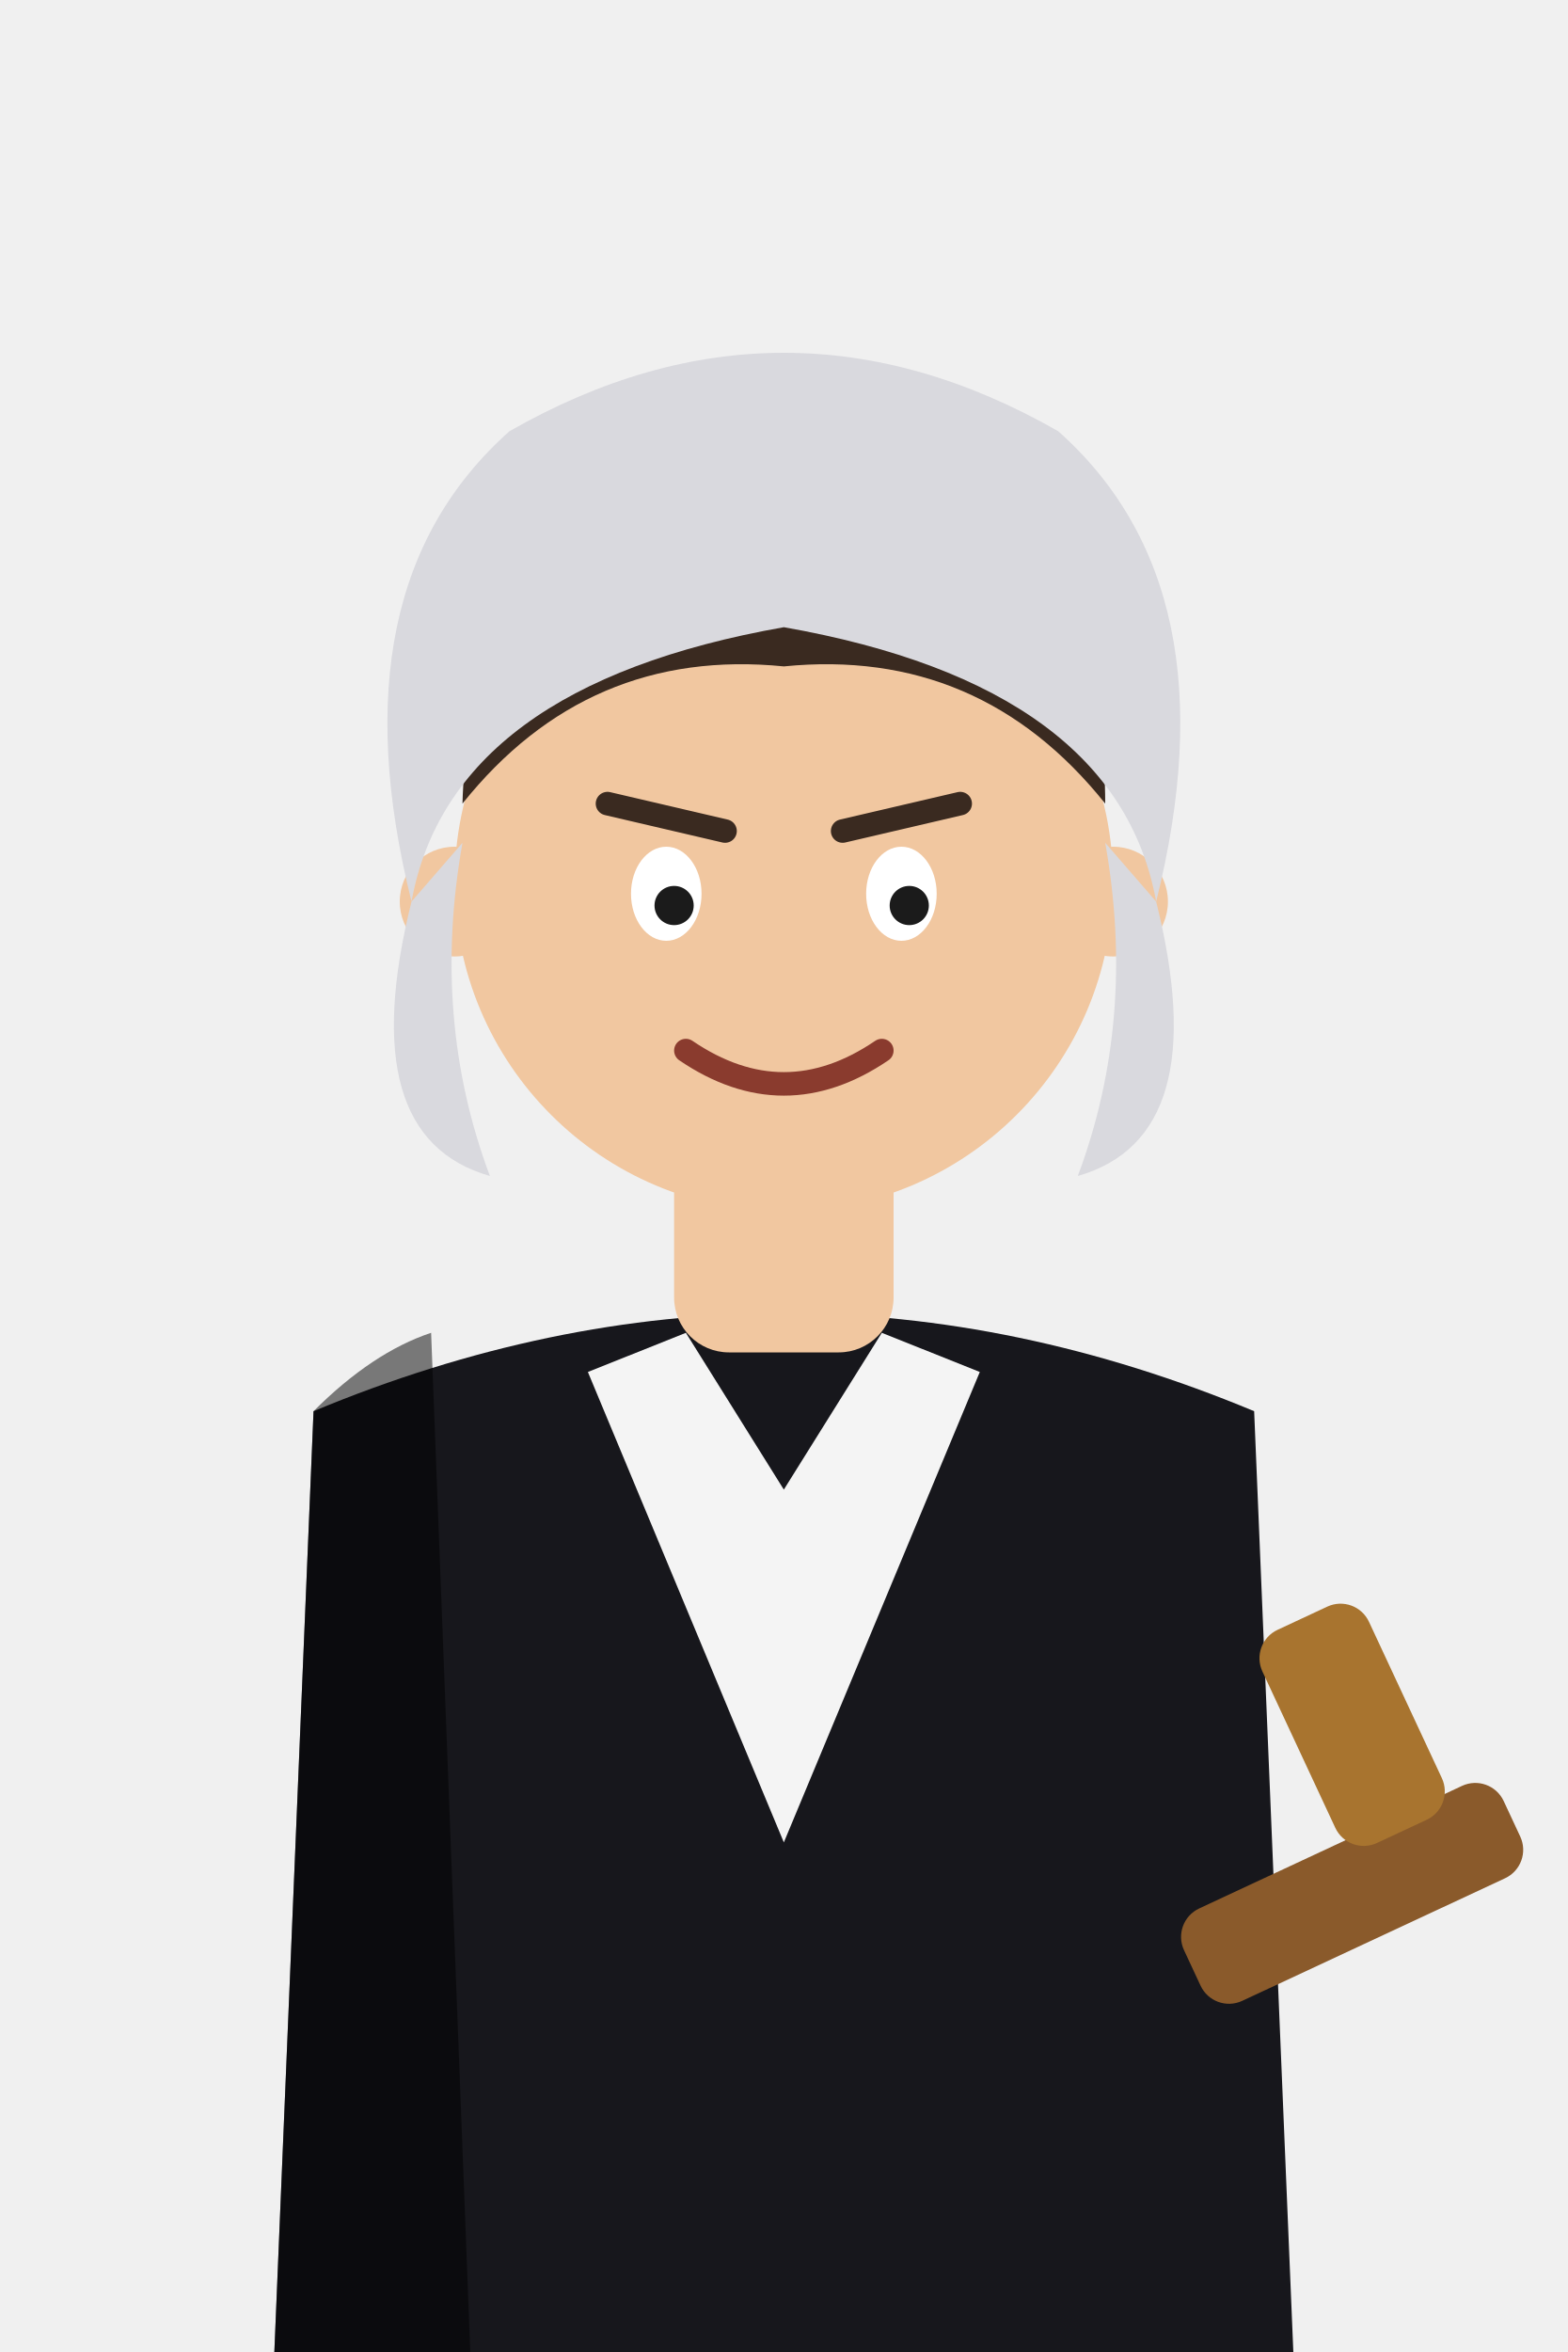
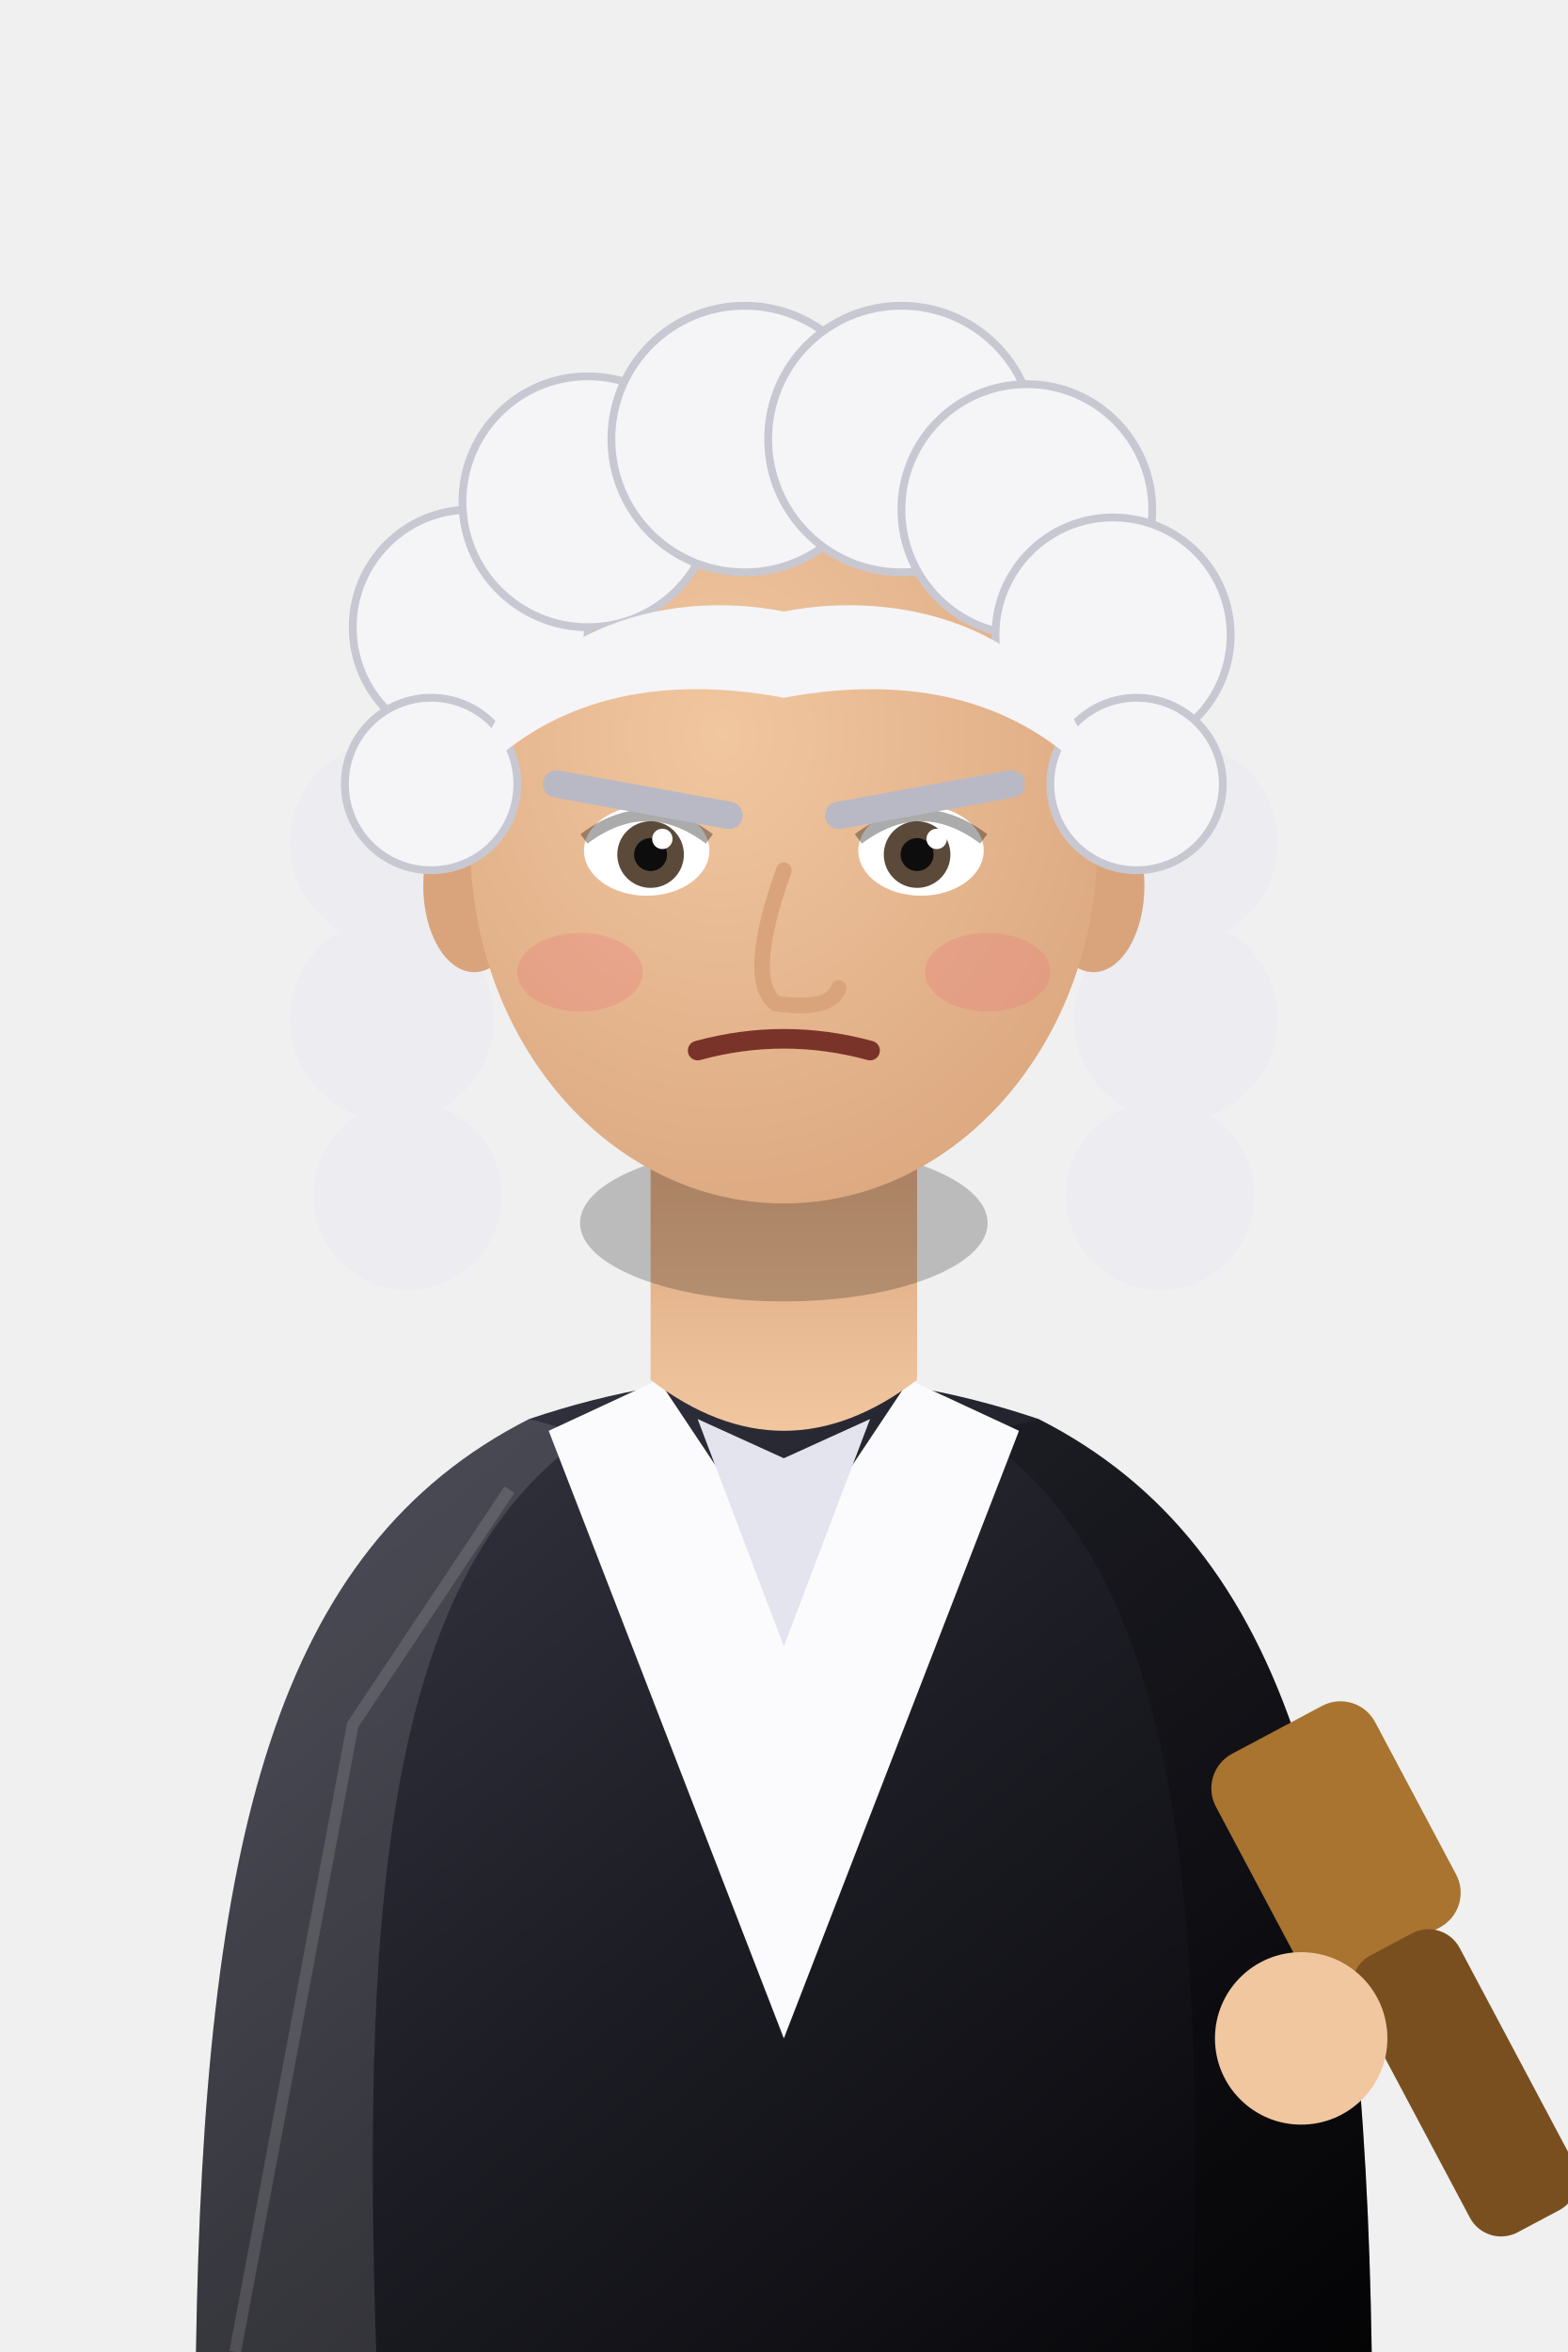
<svg xmlns="http://www.w3.org/2000/svg" viewBox="0 0 400 600" width="400" height="600">
-   <ellipse cx="200" cy="575" rx="120" ry="16" fill="#000" opacity=".35" />
-   <path d="M70 600 L80 360 Q200 310 320 360 L330 600 Z" fill="#17171c" />
-   <path d="M70 600 L80 360 Q95 345 110 340 L120 600 Z" fill="#000" opacity=".5" />
-   <path d="M150 350 L200 470 L250 350 L225 340 L200 380 L175 340Z" fill="#f4f4f4" />
-   <rect x="172" y="285" width="56" height="60" rx="14" fill="#f1c7a0" />
-   <circle cx="200" cy="225" r="84" fill="#f1c7a0" />
-   <circle cx="116" cy="230" r="14" fill="#f1c7a0" />
-   <circle cx="284" cy="230" r="14" fill="#f1c7a0" />
-   <path d="M118 205 Q120 130 200 135 Q282 130 282 205 Q250 165 200 170 Q150 165 118 205Z" fill="#3a2a20" />
-   <path d="M105 230 Q85 150 130 110 Q200 70 270 110 Q315 150 295 230 Q285 175 200 160 Q115 175 105 230Z" fill="#d9d9de" />
-   <path d="M105 230 Q90 290 125 300 Q110 260 118 215Z M295 230 Q310 290 275 300 Q290 260 282 215Z" fill="#d9d9de" />
-   <ellipse cx="170" cy="228" rx="9" ry="12" fill="#fff" />
-   <ellipse cx="230" cy="228" rx="9" ry="12" fill="#fff" />
-   <circle cx="172" cy="231" r="5" fill="#1b1b1b" />
-   <circle cx="232" cy="231" r="5" fill="#1b1b1b" />
-   <path d="M155 205 L185 212" stroke="#3a2a20" stroke-width="6" stroke-linecap="round" />
-   <path d="M245 205 L215 212" stroke="#3a2a20" stroke-width="6" stroke-linecap="round" />
-   <path d="M175 268 Q200 285 225 268" stroke="#8a3b2e" stroke-width="6" fill="none" stroke-linecap="round" />
-   <rect x="300" y="470" width="90" height="26" rx="8" fill="#8a5a2b" transform="rotate(-25 345 483)" />
-   <rect x="330" y="410" width="30" height="60" rx="8" fill="#a8742f" transform="rotate(-25 345 440)" />
+   <defs>
+     <linearGradient id="body" x1="0" y1="0" x2="1" y2="1">
+       <stop offset="0" stop-color="#3a3a48" />
+       <stop offset=".5" stop-color="#1c1c24" />
+       <stop offset="1" stop-color="#050507" />
+     </linearGradient>
+     <radialGradient id="skin" cx=".4" cy=".35" r=".8">
+       <stop offset="0" stop-color="#f1c7a0" />
+       <stop offset="1" stop-color="#d9a47c" />
+     </radialGradient>
+     <linearGradient id="skind" x1="0" y1="0" x2="0" y2="1">
+       <stop offset="0" stop-color="#d9a47c" />
+       <stop offset="1" stop-color="#f1c7a0" />
+     </linearGradient>
+     <linearGradient id="hair" x1="0" y1="0" x2="1" y2="1">
+       <stop offset="0" stop-color="#f3f3f8" />
+       <stop offset="1" stop-color="#b9b9c6" />
+     </linearGradient>
+     <radialGradient id="shadow">
+       <stop offset="0" stop-color="#000" stop-opacity=".5" />
+       <stop offset="1" stop-color="#000" stop-opacity="0" />
+     </radialGradient>
+   </defs>
+   <ellipse cx="200" cy="582" rx="150" ry="20" fill="url(#shadow)" />
+   <circle cx="100" cy="215" r="26" fill="#ececf1" />
+   <circle cx="100" cy="260" r="26" fill="#ececf1" />
+   <circle cx="104" cy="305" r="24" fill="#ececf1" />
+   <circle cx="300" cy="215" r="26" fill="#ececf1" />
+   <circle cx="300" cy="260" r="26" fill="#ececf1" />
+   <circle cx="296" cy="305" r="24" fill="#ececf1" />
+   <path d="M50 600 C52 470 70 395 135 362 Q200 340 265 362 C330 395 348 470 350 600Z" fill="url(#body)" />
+   <path d="M50 600 C52 470 70 395 135 362 L150 366 C100 400 92 480 96 600Z" fill="#ffffff" opacity=".12" />
+   <path d="M350 600 C348 470 330 395 265 362 L250 366 C300 400 308 480 304 600Z" fill="#000" opacity=".22" />
+   <path d="M140 365 L200 520 L260 365 L232 352 L200 400 L168 352Z" fill="#fbfbfd" />
+   <path d="M178 362 L200 420 L222 362 L200 372Z" fill="#e4e4ee" />
+   <path d="M60 600 L90 440 L130 380" stroke="#ffffff" stroke-opacity="0.13" stroke-width="3" fill="none" />
+   <path d="M166 292 L166 352 Q200 378 234 352 L234 292Z" fill="url(#skind)" />
+   <ellipse cx="200" cy="312" rx="52" ry="20" fill="#000" opacity=".22" />
+   <ellipse cx="121" cy="226" rx="13" ry="22" fill="#d9a47c" />
+   <ellipse cx="279" cy="226" rx="13" ry="22" fill="#d9a47c" />
+   <ellipse cx="200" cy="215" rx="80" ry="92" fill="url(#skin)" />
+   <ellipse cx="148" cy="248" rx="16" ry="10" fill="#e8737a" opacity=".28" />
+   <ellipse cx="252" cy="248" rx="16" ry="10" fill="#e8737a" opacity=".28" />
+   <ellipse cx="165" cy="217" rx="16" ry="11.5" fill="#fff" />
+   <circle cx="166" cy="218" r="8.5" fill="#5b4a3a" />
+   <circle cx="166" cy="218" r="4.2" fill="#0d0d0d" />
+   <circle cx="169" cy="214" r="2.6" fill="#fff" />
+   <path d="M149 214 Q165 202 181 214" stroke="#000000" stroke-opacity="0.33" stroke-width="3" fill="none" />
+   <ellipse cx="235" cy="217" rx="16" ry="11.5" fill="#fff" />
+   <circle cx="234" cy="218" r="8.5" fill="#5b4a3a" />
+   <circle cx="234" cy="218" r="4.2" fill="#0d0d0d" />
+   <circle cx="239" cy="214" r="2.6" fill="#fff" />
+   <path d="M219 214 Q235 202 251 214" stroke="#000000" stroke-opacity="0.33" stroke-width="3" fill="none" />
+   <path d="M142 200 L186 208" stroke="#b9b9c6" stroke-width="7" stroke-linecap="round" />
+   <path d="M258 200 L214 208" stroke="#b9b9c6" stroke-width="7" stroke-linecap="round" />
+   <path d="M200 222 Q190 250 198 256 Q212 258 214 252" stroke="#d9a47c" stroke-width="4" fill="none" stroke-linecap="round" />
+   <path d="M178 268 Q200 262 222 268" stroke="#7a3328" stroke-width="5" fill="none" stroke-linecap="round" />
+   <circle cx="120" cy="160" r="30" fill="#f5f5f8" stroke="#c8c8d2" stroke-width="2" />
+   <circle cx="150" cy="128" r="32" fill="#f5f5f8" stroke="#c8c8d2" stroke-width="2" />
+   <circle cx="190" cy="112" r="34" fill="#f5f5f8" stroke="#c8c8d2" stroke-width="2" />
+   <circle cx="230" cy="112" r="34" fill="#f5f5f8" stroke="#c8c8d2" stroke-width="2" />
+   <circle cx="262" cy="130" r="32" fill="#f5f5f8" stroke="#c8c8d2" stroke-width="2" />
+   <circle cx="284" cy="162" r="30" fill="#f5f5f8" stroke="#c8c8d2" stroke-width="2" />
+   <circle cx="110" cy="200" r="22" fill="#f5f5f8" stroke="#c8c8d2" stroke-width="2" />
+   <circle cx="290" cy="200" r="22" fill="#f5f5f8" stroke="#c8c8d2" stroke-width="2" />
+   <path d="M120 200 C130 160 170 150 200 156 C230 150 272 160 280 200 C260 178 232 172 200 178 C168 172 140 178 120 200Z" fill="#f5f5f8" />
+   <g transform="rotate(-28 340 470)">
+     <rect x="318" y="438" width="46" height="64" rx="10" fill="#a8742f" />
+     <rect x="326" y="500" width="30" height="80" rx="9" fill="#7a4f1f" />
+   </g>
+   <circle cx="332" cy="520" r="22" fill="#f1c7a0" />
</svg>
